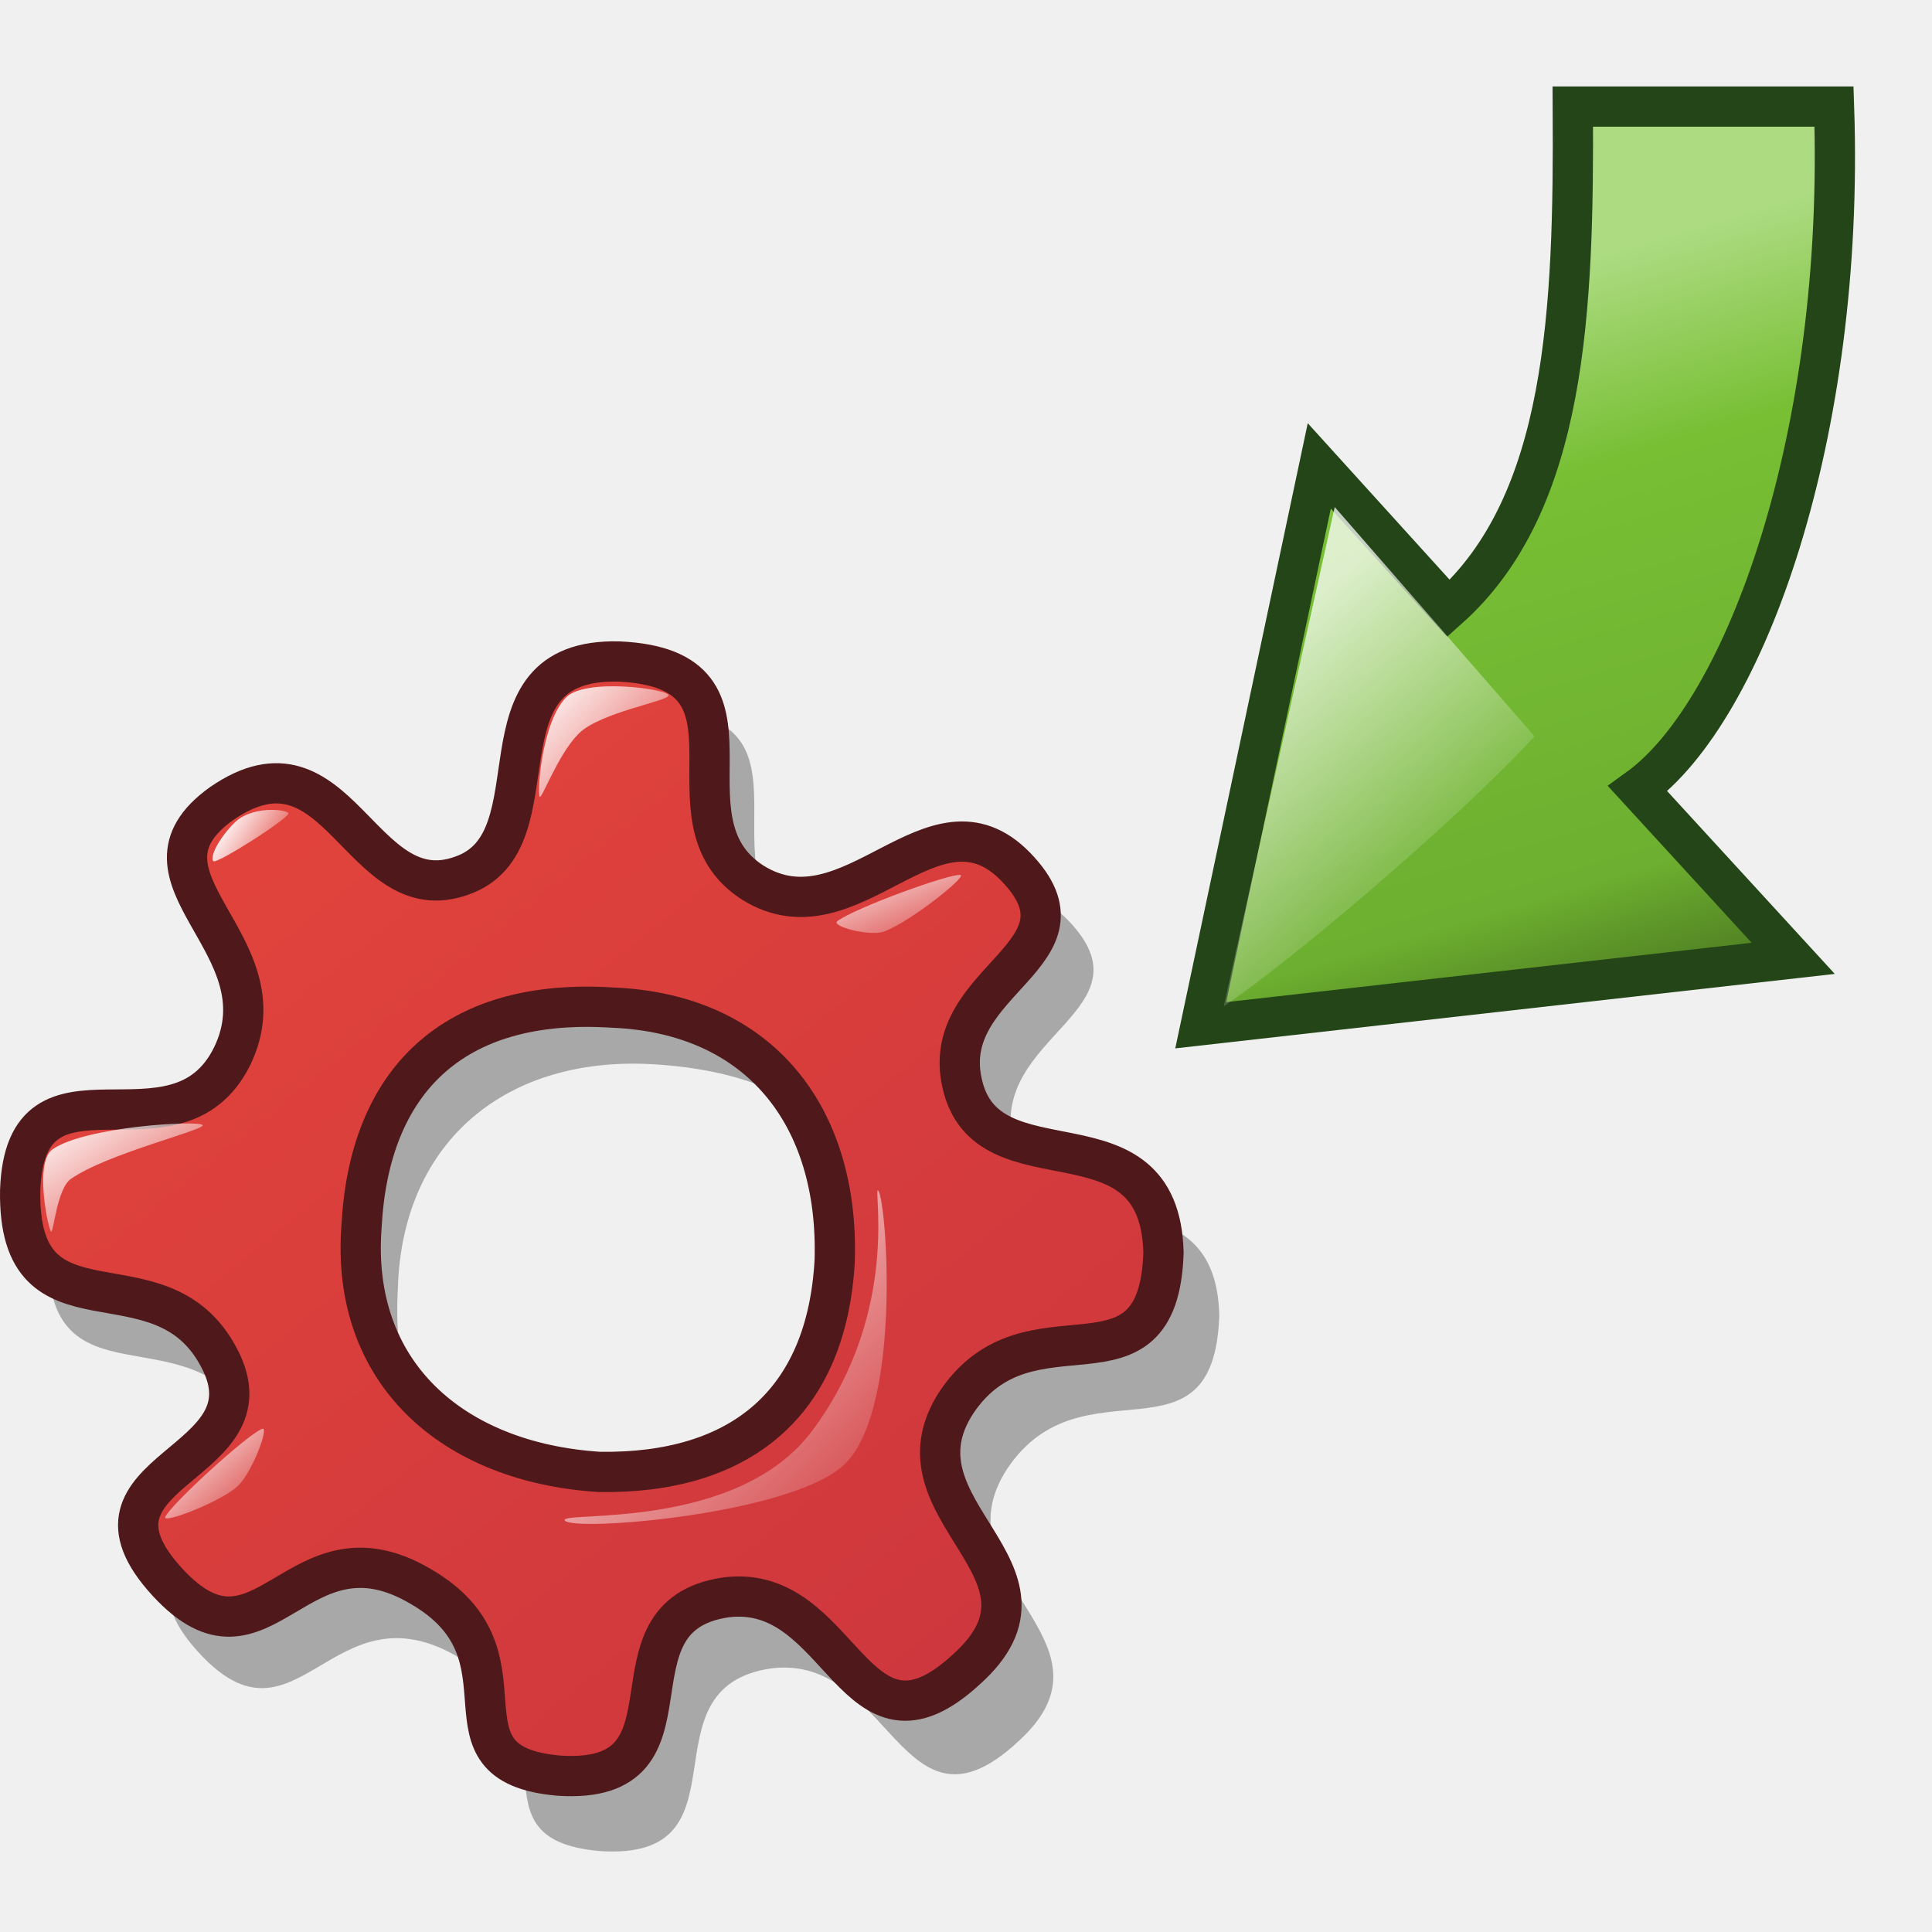
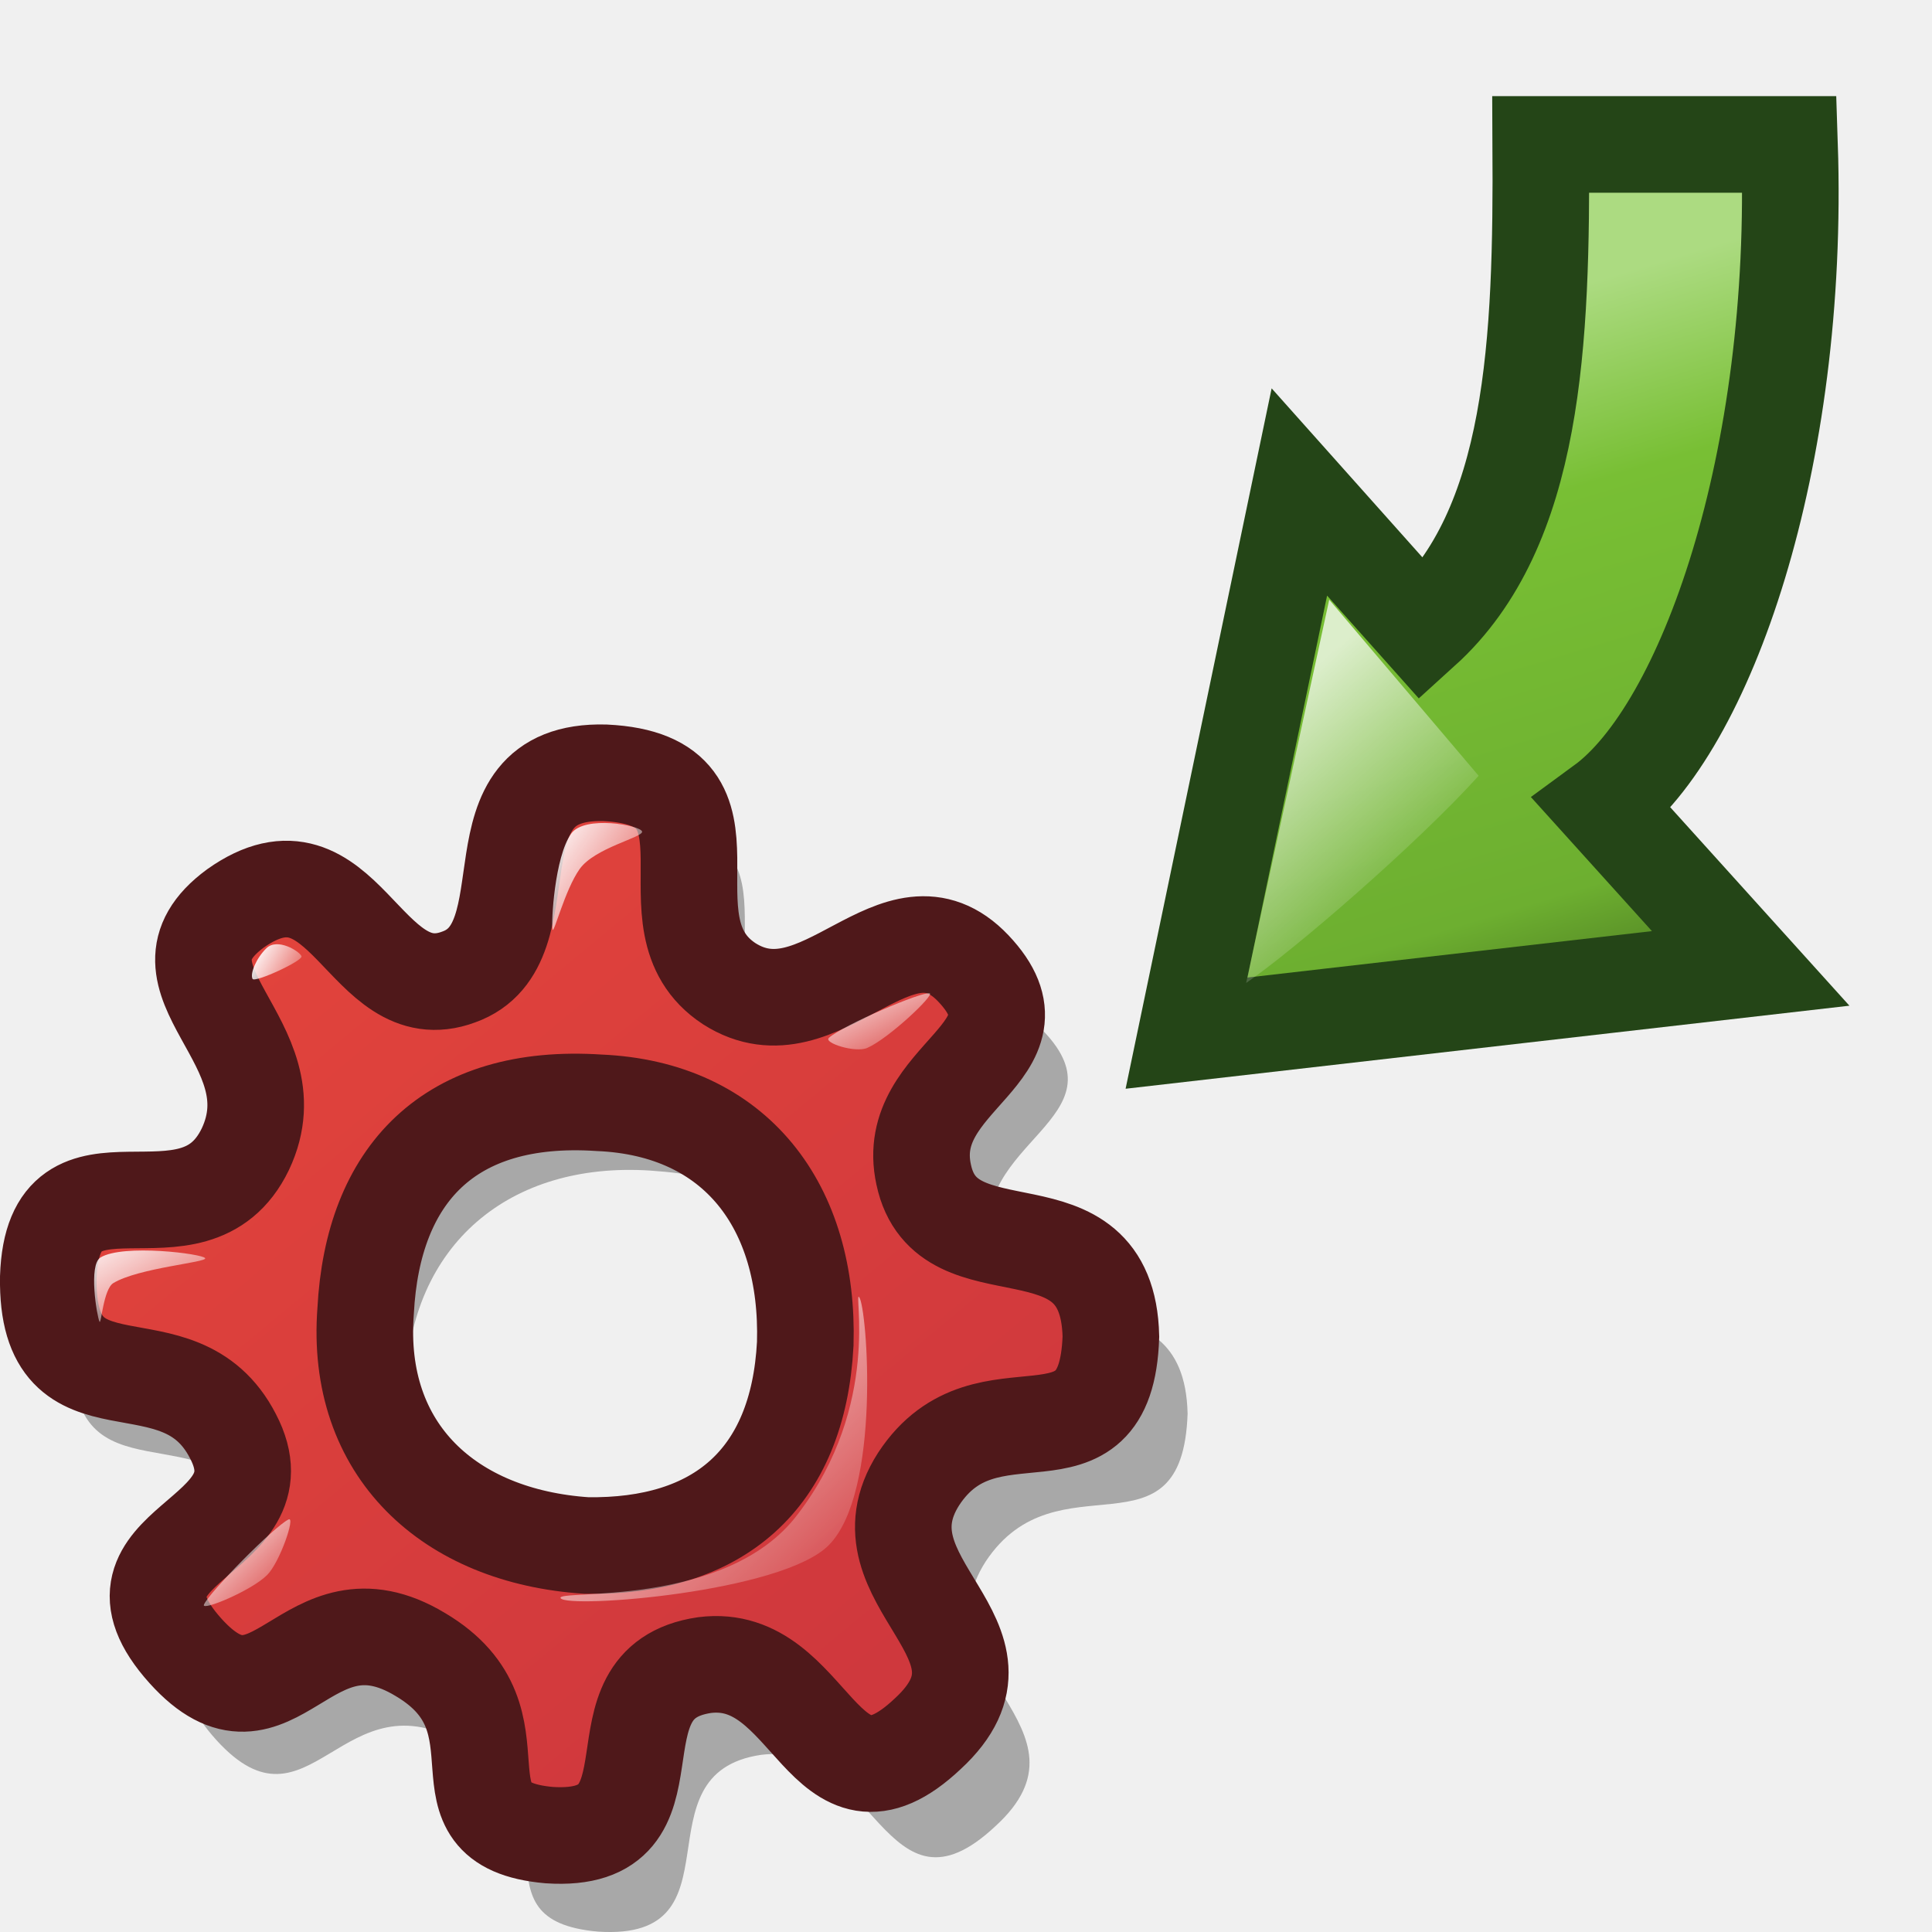
- <svg xmlns="http://www.w3.org/2000/svg" xmlns:xlink="http://www.w3.org/1999/xlink" width="48" height="48">
+ <svg xmlns="http://www.w3.org/2000/svg" xmlns:xlink="http://www.w3.org/1999/xlink" width="20" height="20">
  <defs>
    <linearGradient id="c">
      <stop offset="0" stop-color="#3a5d19" />
      <stop offset=".25" stop-color="#6daf30" />
      <stop offset=".75" stop-color="#78bf34" />
      <stop offset="1" stop-color="#acdb81" />
    </linearGradient>
-     <linearGradient xlink:href="#a" id="l" gradientUnits="userSpaceOnUse" gradientTransform="matrix(.5034 .03256 -.03083 .57185 -.597 13.028)" x1="31.591" y1="26.308" x2="46.987" y2="41.692" />
-     <linearGradient xlink:href="#a" id="k" gradientUnits="userSpaceOnUse" gradientTransform="matrix(.53158 .03438 -.0292 .54154 -.889 12.696)" x1="11.885" y1="41.069" x2="16.236" y2="45.422" />
-     <linearGradient xlink:href="#a" id="j" gradientUnits="userSpaceOnUse" gradientTransform="matrix(.63253 .14006 -.09173 .4364 1.12 9.462)" x1="33.976" y1="15.856" x2="38.279" y2="20.126" />
-     <linearGradient xlink:href="#a" id="i" gradientUnits="userSpaceOnUse" gradientTransform="matrix(.49333 .0319 -.03146 .58354 -.677 12.61)" x1="29.236" y1="5.805" x2="35.311" y2="11.849" />
-     <linearGradient xlink:href="#a" id="h" gradientUnits="userSpaceOnUse" gradientTransform="matrix(.61583 -.55375 .23601 .25687 -4.557 20.903)" x1="7.728" y1="19.308" x2="10.213" y2="23.369" />
+     <linearGradient xlink:href="#a" id="l" gradientUnits="userSpaceOnUse" gradientTransform="matrix(.1997 .01239 -.01223 .21755 0 7.13)" x1="31.591" y1="26.308" x2="46.987" y2="41.692" />
+     <linearGradient xlink:href="#a" id="k" gradientUnits="userSpaceOnUse" gradientTransform="matrix(.19396 .01386 -.01065 .21828 .289 6.538)" x1="11.885" y1="41.069" x2="16.236" y2="45.422" />
+     <linearGradient xlink:href="#a" id="j" gradientUnits="userSpaceOnUse" gradientTransform="matrix(.21576 .05645 -.03129 .1759 1.866 5.334)" x1="33.976" y1="15.856" x2="38.279" y2="20.126" />
+     <linearGradient xlink:href="#a" id="i" gradientUnits="userSpaceOnUse" gradientTransform="matrix(.14254 .01286 -.00909 .2352 1.653 6.73)" x1="29.236" y1="5.805" x2="35.311" y2="11.849" />
+     <linearGradient xlink:href="#a" id="h" gradientUnits="userSpaceOnUse" gradientTransform="matrix(.16779 -.14159 .0643 .13481 -.072 8.628)" x1="7.728" y1="19.308" x2="10.213" y2="23.369" />
    <linearGradient id="a">
      <stop offset="0" stop-color="#fff" />
      <stop offset="1" stop-color="#fff" stop-opacity="0" />
    </linearGradient>
-     <linearGradient xlink:href="#a" id="g" gradientUnits="userSpaceOnUse" gradientTransform="matrix(.6201 .0401 -.02503 .46424 -.889 12.696)" x1="4.66" y1="32.07" x2="10.736" y2="37.985" />
+     <linearGradient xlink:href="#a" id="g" gradientUnits="userSpaceOnUse" gradientTransform="matrix(.18 .04735 -.00726 .15065 .405 7.702)" x1="4.66" y1="32.07" x2="10.736" y2="37.985" />
    <linearGradient id="b">
      <stop offset="0" stop-color="#cc363d" />
      <stop offset="1" stop-color="#e3443c" />
    </linearGradient>
-     <linearGradient xlink:href="#b" id="f" gradientUnits="userSpaceOnUse" gradientTransform="matrix(.78922 .05104 -.04152 .77011 12.067 -13.173)" x1="23.106" y1="69.479" x2="-4.555" y2="39.899" />
-     <linearGradient xlink:href="#c" id="d" x1="45.5" y1="23.812" x2="39.852" y2="4.827" gradientUnits="userSpaceOnUse" gradientTransform="translate(-2.186 2.16)" />
-     <linearGradient xlink:href="#a" id="e" x1="33.25" y1="14.101" x2="38.563" y2="19.983" gradientUnits="userSpaceOnUse" gradientTransform="translate(-2.186 2.16)" />
+     <linearGradient xlink:href="#b" id="f" gradientUnits="userSpaceOnUse" gradientTransform="matrix(.3056 .02028 -.01608 .30593 4.979 -3.761)" x1="23.106" y1="69.479" x2="-4.555" y2="39.899" />
+     <linearGradient xlink:href="#c" id="d" x1="45.5" y1="23.812" x2="39.852" y2="4.827" gradientUnits="userSpaceOnUse" gradientTransform="matrix(.3967 0 0 .40306 -.419 1.298)" />
+     <linearGradient xlink:href="#a" id="e" x1="33.25" y1="14.101" x2="38.563" y2="19.983" gradientUnits="userSpaceOnUse" gradientTransform="matrix(.31171 0 0 .31992 2.741 2.87)" />
  </defs>
-   <path d="M45.566 2.648h-6.49c.03 5.051-.147 9.846-3.087 12.47l-3.212-3.543-2.945 13.897 14.72-1.662-3.862-4.212c2.686-1.933 5.153-8.816 4.876-16.95z" fill="url(#d)" fill-rule="evenodd" stroke="#244517" />
-   <path d="M30.404 25l2.757-12.403 4.965 5.697C36.081 20.5 32.003 23.931 30.404 25z" font-size="12" opacity=".743" fill="url(#e)" fill-rule="evenodd" />
-   <path d="M30.293 32.684c-.135 3.896-3.398 1.025-5.265 3.8-1.821 2.773 3.051 4.283.252 6.798-2.88 2.659-3.148-2.199-6.115-1.832-3.298.474-.42 4.788-4.255 4.54-3.383-.294-.449-3.046-3.525-4.82-3.149-1.852-3.996 2.541-6.433-.097-2.687-2.913 2.803-2.93 1.302-5.729-1.493-2.835-5.122-.27-5.057-4.244.131-3.822 3.966-.534 5.395-3.42 1.386-2.862-2.91-4.533-.273-6.426 2.99-2.064 3.524 2.77 6.116 1.831 2.526-.874.161-5.548 4.004-5.449 4.136.193.863 4.009 3.407 5.63 2.506 1.556 4.584-2.564 6.685-.407 2.171 2.238-1.957 2.86-1.365 5.502.62 2.853 5.035.487 5.127 4.323zm-8.367.19c-.22 4.085-1.889 5.651-5.993 5.386-4.103-.266-6.268-2.177-6.048-6.262.111-3.661 2.72-5.791 6.392-5.554 4.104.266 5.869 2.345 5.649 6.43z" font-size="12" opacity=".303" fill-rule="evenodd" />
-   <path d="M12.193 36.909c2.72.782 5.833 1.15 8.198-1.389 1.56-1.62 1.555-6.601.281-8.968 1.308 1.49 3.186 7.706.403 9.892-3.361 2.697-7.091 1.814-8.882.465z" font-size="12" opacity=".7" fill-rule="evenodd" stroke="#fff" stroke-width=".159" />
-   <path d="M28.907 31.126c-.132 3.803-3.317 1-5.14 3.71-1.778 2.707 2.979 4.18.246 6.636-2.812 2.596-3.073-2.146-5.97-1.787-3.22.462-.41 4.673-4.154 4.431-3.303-.286-.439-2.974-3.442-4.704-3.074-1.81-3.9 2.48-6.28-.096-2.623-2.844 2.737-2.86 1.27-5.593-1.457-2.768-5-.263-4.936-4.144.128-3.73 3.872-.52 5.267-3.338 1.353-2.794-2.842-4.426-.266-6.274 2.918-2.015 3.44 2.704 5.97 1.788 2.466-.854.158-5.418 3.91-5.32 4.038.188.842 3.913 3.326 5.497 2.446 1.518 4.475-2.505 6.526-.398 2.12 2.184-1.91 2.792-1.332 5.371.604 2.786 4.915.475 5.005 4.22zm-8.169.186c-.192 3.559-2.351 5.312-5.85 5.257-3.662-.236-6.188-2.473-5.905-6.113.192-3.559 2.234-5.681 6.24-5.422 3.667.15 5.62 2.713 5.515 6.278z" font-size="12" fill="url(#f)" fill-rule="evenodd" stroke="#4f181a" />
-   <path d="M1.265 30.594c-.09-.145-.404-1.728.039-2.038.814-.57 3.652-.73 3.731-.603.074.118-2.374.706-3.273 1.336-.358.25-.435 1.405-.497 1.305z" font-size="12" opacity=".99" fill="url(#g)" fill-rule="evenodd" />
-   <path d="M5.301 21.396c-.097-.105.144-.58.53-.96.413-.408 1.238-.339 1.332-.236.082.09-1.783 1.282-1.862 1.196z" font-size="12" opacity=".99" fill="url(#h)" fill-rule="evenodd" />
-   <path d="M13.403 19.786c-.057-.171.072-1.858.663-2.46.479-.487 2.49-.212 2.542-.057.05.148-1.702.418-2.238.965-.533.543-.923 1.683-.967 1.552z" font-size="12" opacity=".99" fill="url(#i)" fill-rule="evenodd" />
-   <path d="M20.804 22.885c.46-.34 2.83-1.196 3.06-1.146.159.036-1.233 1.155-1.895 1.403-.357.134-1.337-.13-1.165-.257z" font-size="12" opacity=".99" fill="url(#j)" fill-rule="evenodd" />
-   <path d="M4.106 37.69c.128-.3 2.001-2.02 2.405-2.191.195-.083-.25 1.098-.61 1.427-.442.402-1.87.94-1.795.764z" font-size="12" opacity=".99" fill="url(#k)" fill-rule="evenodd" />
-   <path d="M14.033 37.777c-.174-.252 4.316.292 6.175-2.27 2.212-2.996 1.447-6.164 1.616-5.92.205.297.579 5.303-.796 6.749-1.222 1.284-6.795 1.73-6.995 1.44z" fill="url(#l)" fill-rule="evenodd" />
+   <path d="M18.525 1.495H15.95c.011 2.036-.058 3.969-1.225 5.026l-1.274-1.428-1.168 5.602 5.84-.67-1.533-1.698c1.066-.78 2.044-3.553 1.935-6.832z" fill="url(#d)" fill-rule="evenodd" stroke="#244517" />
+   <path d="M12.9 10.176l.86-3.968 1.547 1.823c-.637.705-1.908 1.803-2.407 2.145z" font-size="12" opacity=".743" fill="url(#e)" fill-rule="evenodd" />
+   <path d="M12.294 14.633c-.054 1.57-1.348.413-2.09 1.531-.721 1.118 1.211 1.727.101 2.74-1.143 1.072-1.249-.886-2.426-.738-1.308.191-.167 1.93-1.688 1.83-1.342-.118-.178-1.228-1.398-1.942-1.25-.747-1.585 1.024-2.552-.04-1.066-1.174 1.112-1.18.516-2.309-.592-1.143-2.031-.108-2.006-1.71.052-1.541 1.574-.216 2.14-1.379.55-1.153-1.154-1.827-.108-2.59 1.186-.832 1.398 1.116 2.426.738 1.002-.353.064-2.237 1.589-2.196 1.64.077.342 1.615 1.351 2.269.994.627 1.819-1.034 2.652-.164.862.902-.776 1.153-.541 2.217.246 1.15 1.997.197 2.034 1.743zm-3.32.077c-.087 1.646-.749 2.277-2.377 2.17-1.628-.107-2.486-.877-2.399-2.524.044-1.475 1.079-2.334 2.536-2.238 1.628.107 2.328.945 2.24 2.592z" font-size="12" opacity=".303" fill-rule="evenodd" />
+   <path d="M5.113 16.336c1.08.315 2.314.463 3.253-.56.619-.653.616-2.66.111-3.615.519.601 1.264 3.106.16 3.987-1.333 1.087-2.813.731-3.524.188z" font-size="12" opacity=".7" fill-rule="evenodd" stroke="#fff" stroke-width=".159" />
+   <path d="M11.5 13.836c-.051 1.511-1.285.398-1.99 1.474-.69 1.076 1.153 1.661.095 2.637-1.09 1.03-1.19-.853-2.312-.71-1.247.183-.159 1.856-1.609 1.76-1.278-.114-.17-1.181-1.332-1.869-1.19-.719-1.51.985-2.432-.038-1.016-1.13 1.06-1.136.492-2.222-.564-1.1-1.936-.104-1.912-1.646.05-1.482 1.5-.207 2.04-1.326.524-1.11-1.1-1.758-.103-2.492 1.13-.8 1.332 1.074 2.311.71.956-.34.062-2.152 1.514-2.114 1.564.075.327 1.555 1.288 2.184.948.603 1.733-.995 2.527-.158.821.868-.74 1.11-.515 2.134.234 1.106 1.903.189 1.938 1.676zm-3.164.074c-.074 1.414-.91 2.11-2.265 2.089-1.418-.094-2.396-.983-2.286-2.428.074-1.414.865-2.257 2.416-2.155 1.42.06 2.176 1.078 2.135 2.494z" font-size="12" fill="url(#f)" fill-rule="evenodd" stroke="#4f181a" />
+   <path d="M1.03 13.682c-.026-.053-.117-.588.011-.665.236-.142 1.06-.038 1.083.008.022.043-.689.1-.95.257-.104.062-.126.436-.144.4z" font-size="12" opacity=".99" fill="url(#g)" fill-rule="evenodd" />
+   <path d="M2.614 10.133c-.027-.056.039-.215.144-.317.113-.11.338.028.363.082.022.046-.486.28-.507.235z" font-size="12" opacity=".99" fill="url(#h)" fill-rule="evenodd" />
+   <path d="M5.72 9.622c-.016-.069.021-.748.192-.991.139-.197.72-.086.735-.023.014.06-.492.168-.647.389-.154.218-.267.678-.28.625z" font-size="12" opacity=".99" fill="url(#i)" fill-rule="evenodd" />
+   <path d="M8.58 10.744c.157-.137.966-.482 1.044-.461.054.014-.42.465-.646.565-.122.054-.456-.052-.397-.104z" font-size="12" opacity=".99" fill="url(#j)" fill-rule="evenodd" />
+   <path d="M2.111 16.612c.047-.12.73-.814.877-.883.072-.034-.09.442-.222.575-.161.162-.683.379-.655.308z" font-size="12" opacity=".99" fill="url(#k)" fill-rule="evenodd" />
+   <path d="M5.804 16.545c-.069-.096 1.713.11 2.45-.864.878-1.14.574-2.345.641-2.252.082.113.23 2.017-.316 2.567-.484.489-2.695.658-2.775.549z" fill="url(#l)" fill-rule="evenodd" />
</svg>
